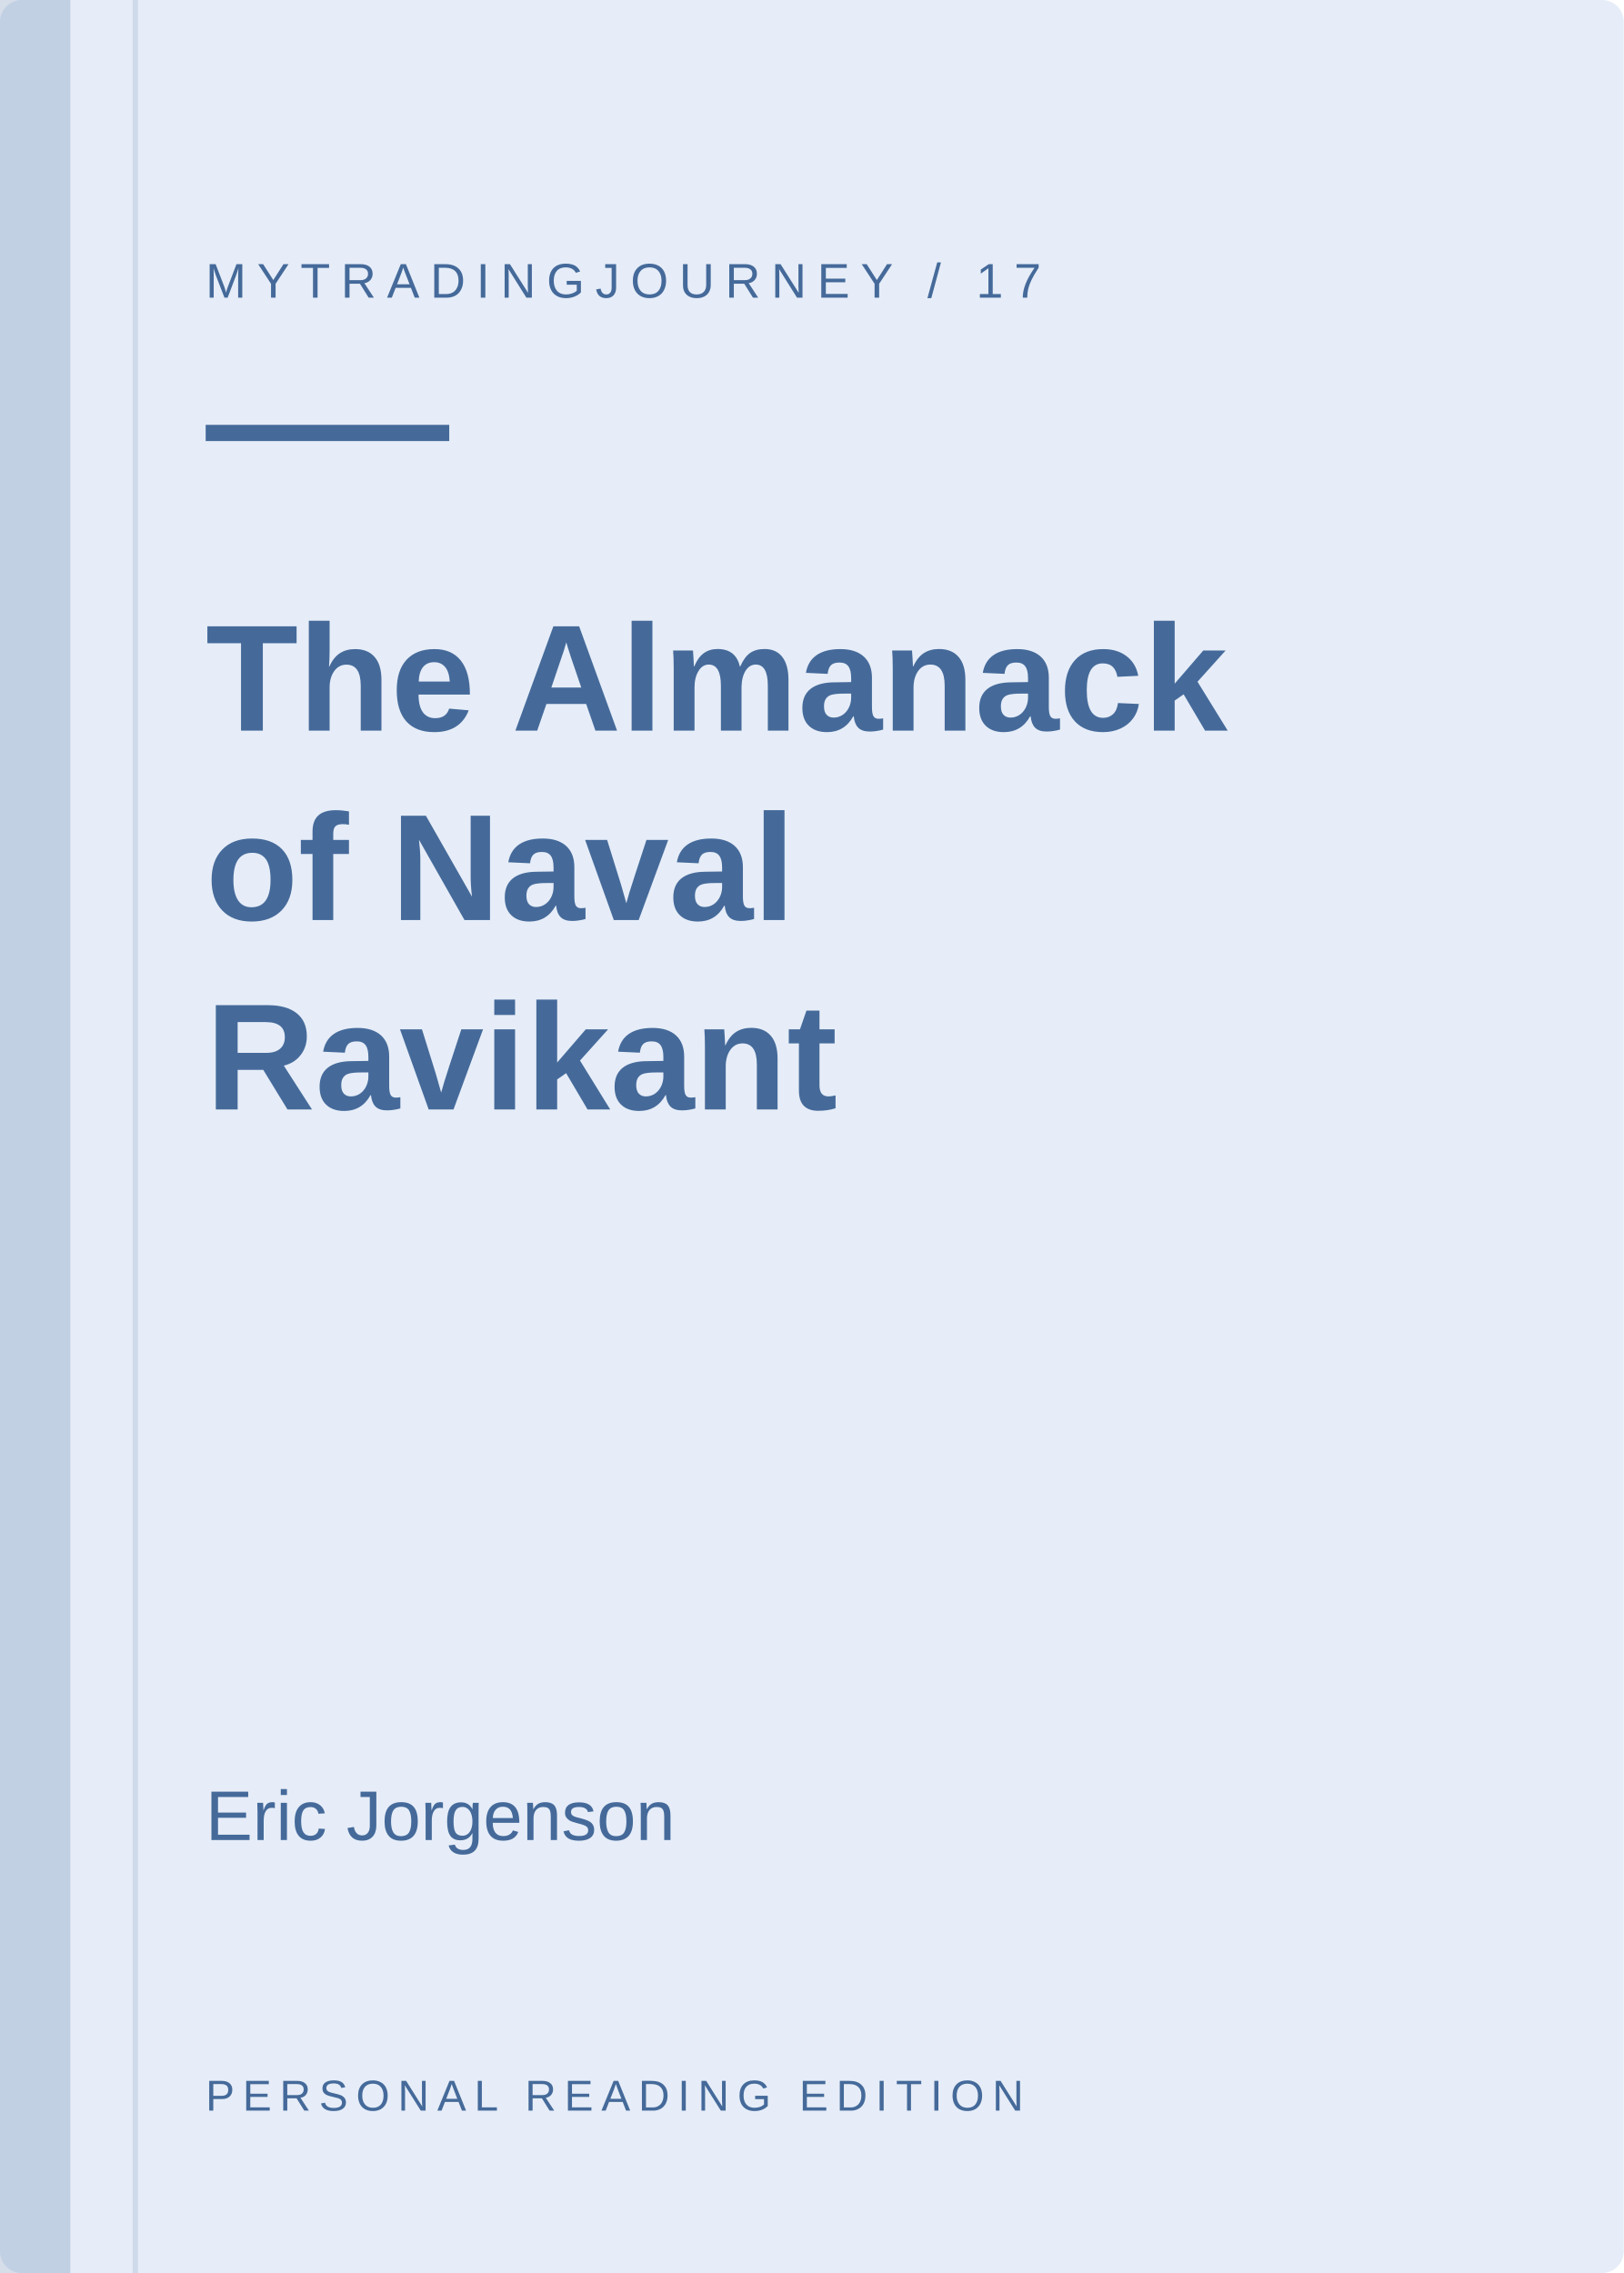
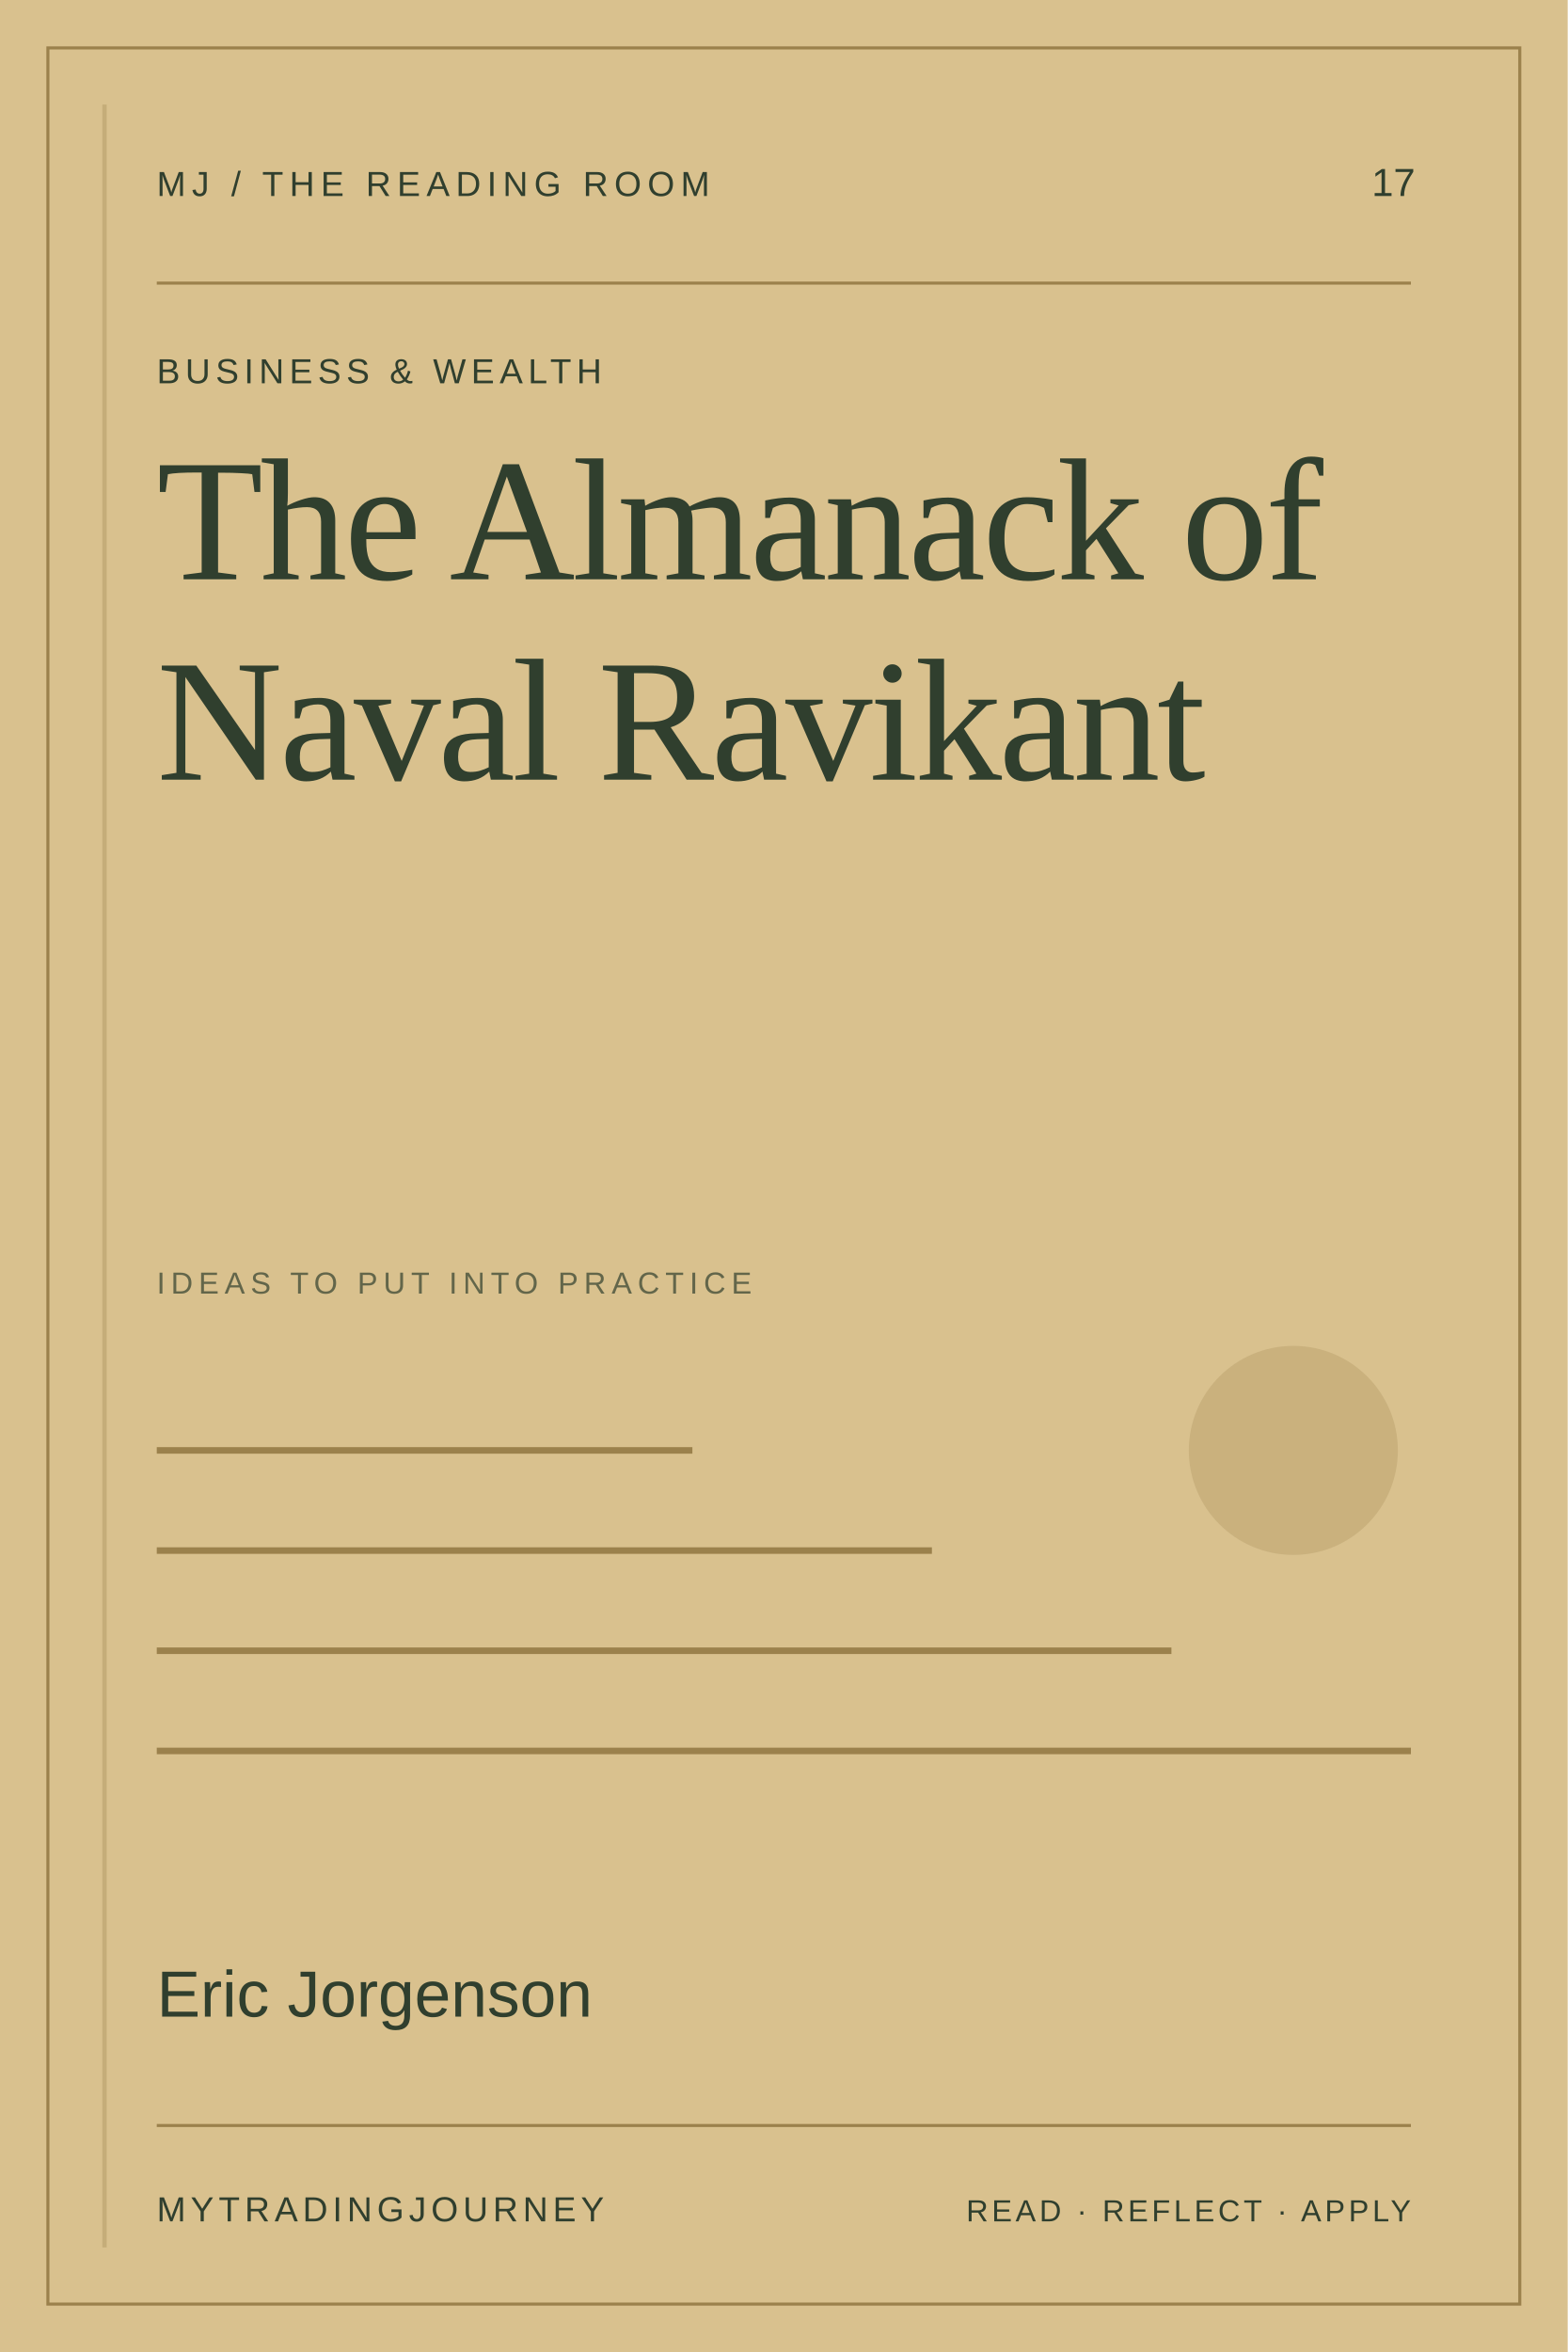
- <svg xmlns="http://www.w3.org/2000/svg" width="300" height="420" viewBox="0 0 300 420">
-   <rect width="300" height="420" rx="4" fill="#e6edf8" />
-   <rect width="13" height="420" fill="#456a9a" opacity=".22" />
-   <path d="M25 0v420" stroke="#456a9a" opacity=".15" />
-   <text x="38" y="55" font-family="Arial,sans-serif" font-size="9" letter-spacing="2" fill="#456a9a">MYTRADINGJOURNEY / 17</text>
-   <path d="M38 80h45" stroke="#456a9a" stroke-width="3" />
-   <text font-family="Arial,sans-serif" font-weight="700" font-size="28" fill="#456a9a">
-     <tspan x="38" y="135">The Almanack</tspan>
-     <tspan x="38" y="170">of Naval</tspan>
-     <tspan x="38" y="205">Ravikant</tspan>
+ <svg xmlns="http://www.w3.org/2000/svg" width="360" height="540" viewBox="0 0 360 540" role="img" aria-labelledby="title desc">
+   <rect width="360" height="540" fill="#d9c18e" />
+   <rect x="11" y="11" width="338" height="518" fill="none" stroke="#9b814c" stroke-width=".7" />
+   <path d="M24 24v492" stroke="#9b814c" stroke-opacity=".32" />
+   <text x="36" y="45" fill="#303f2e" font-family="Arial,Helvetica,sans-serif" font-size="8" letter-spacing="1.4">MJ / THE READING ROOM</text>
+   <text x="325" y="45" text-anchor="end" fill="#303f2e" font-family="Arial,Helvetica,sans-serif" font-size="9">17</text>
+   <path d="M36 65h288" stroke="#9b814c" stroke-width=".7" />
+   <text x="36" y="88" fill="#303f2e" font-family="Arial,Helvetica,sans-serif" font-size="8" letter-spacing="1.2">BUSINESS &amp; WEALTH</text>
+   <text fill="#303f2e" font-family="Georgia,Times New Roman,serif" font-size="40" letter-spacing="-.7">
+     <tspan x="36" y="133">The Almanack of</tspan>
+     <tspan x="36" y="179">Naval Ravikant</tspan>
  </text>
-   <text x="38" y="340" font-family="Arial,sans-serif" font-size="13" fill="#456a9a">Eric Jorgenson</text>
-   <text x="38" y="390" font-family="Arial,sans-serif" font-size="8" letter-spacing="1.5" fill="#456a9a">PERSONAL READING EDITION</text>
+   <text x="36" y="297" fill="#303f2e" opacity=".7" font-family="Arial,Helvetica,sans-serif" font-size="7" letter-spacing="1.3">IDEAS TO PUT INTO PRACTICE</text>
+   <g>
+     <path d="M36 402h288M36 379h233M36 356h178M36 333h123" fill="none" stroke="#9b814c" stroke-width="1.5" />
+     <circle cx="297" cy="333" r="24" fill="#9b814c" opacity=".25" />
+   </g>
+   <text x="36" y="463" fill="#303f2e" font-family="Arial,Helvetica,sans-serif" font-size="15">Eric Jorgenson</text>
+   <path d="M36 488h288" stroke="#9b814c" stroke-width=".7" />
+   <text x="36" y="510" fill="#303f2e" font-family="Arial,Helvetica,sans-serif" font-size="8" letter-spacing="1.1">MYTRADINGJOURNEY</text>
+   <text x="324" y="510" text-anchor="end" fill="#303f2e" font-family="Arial,Helvetica,sans-serif" font-size="7" letter-spacing=".8">READ · REFLECT · APPLY</text>
</svg>
